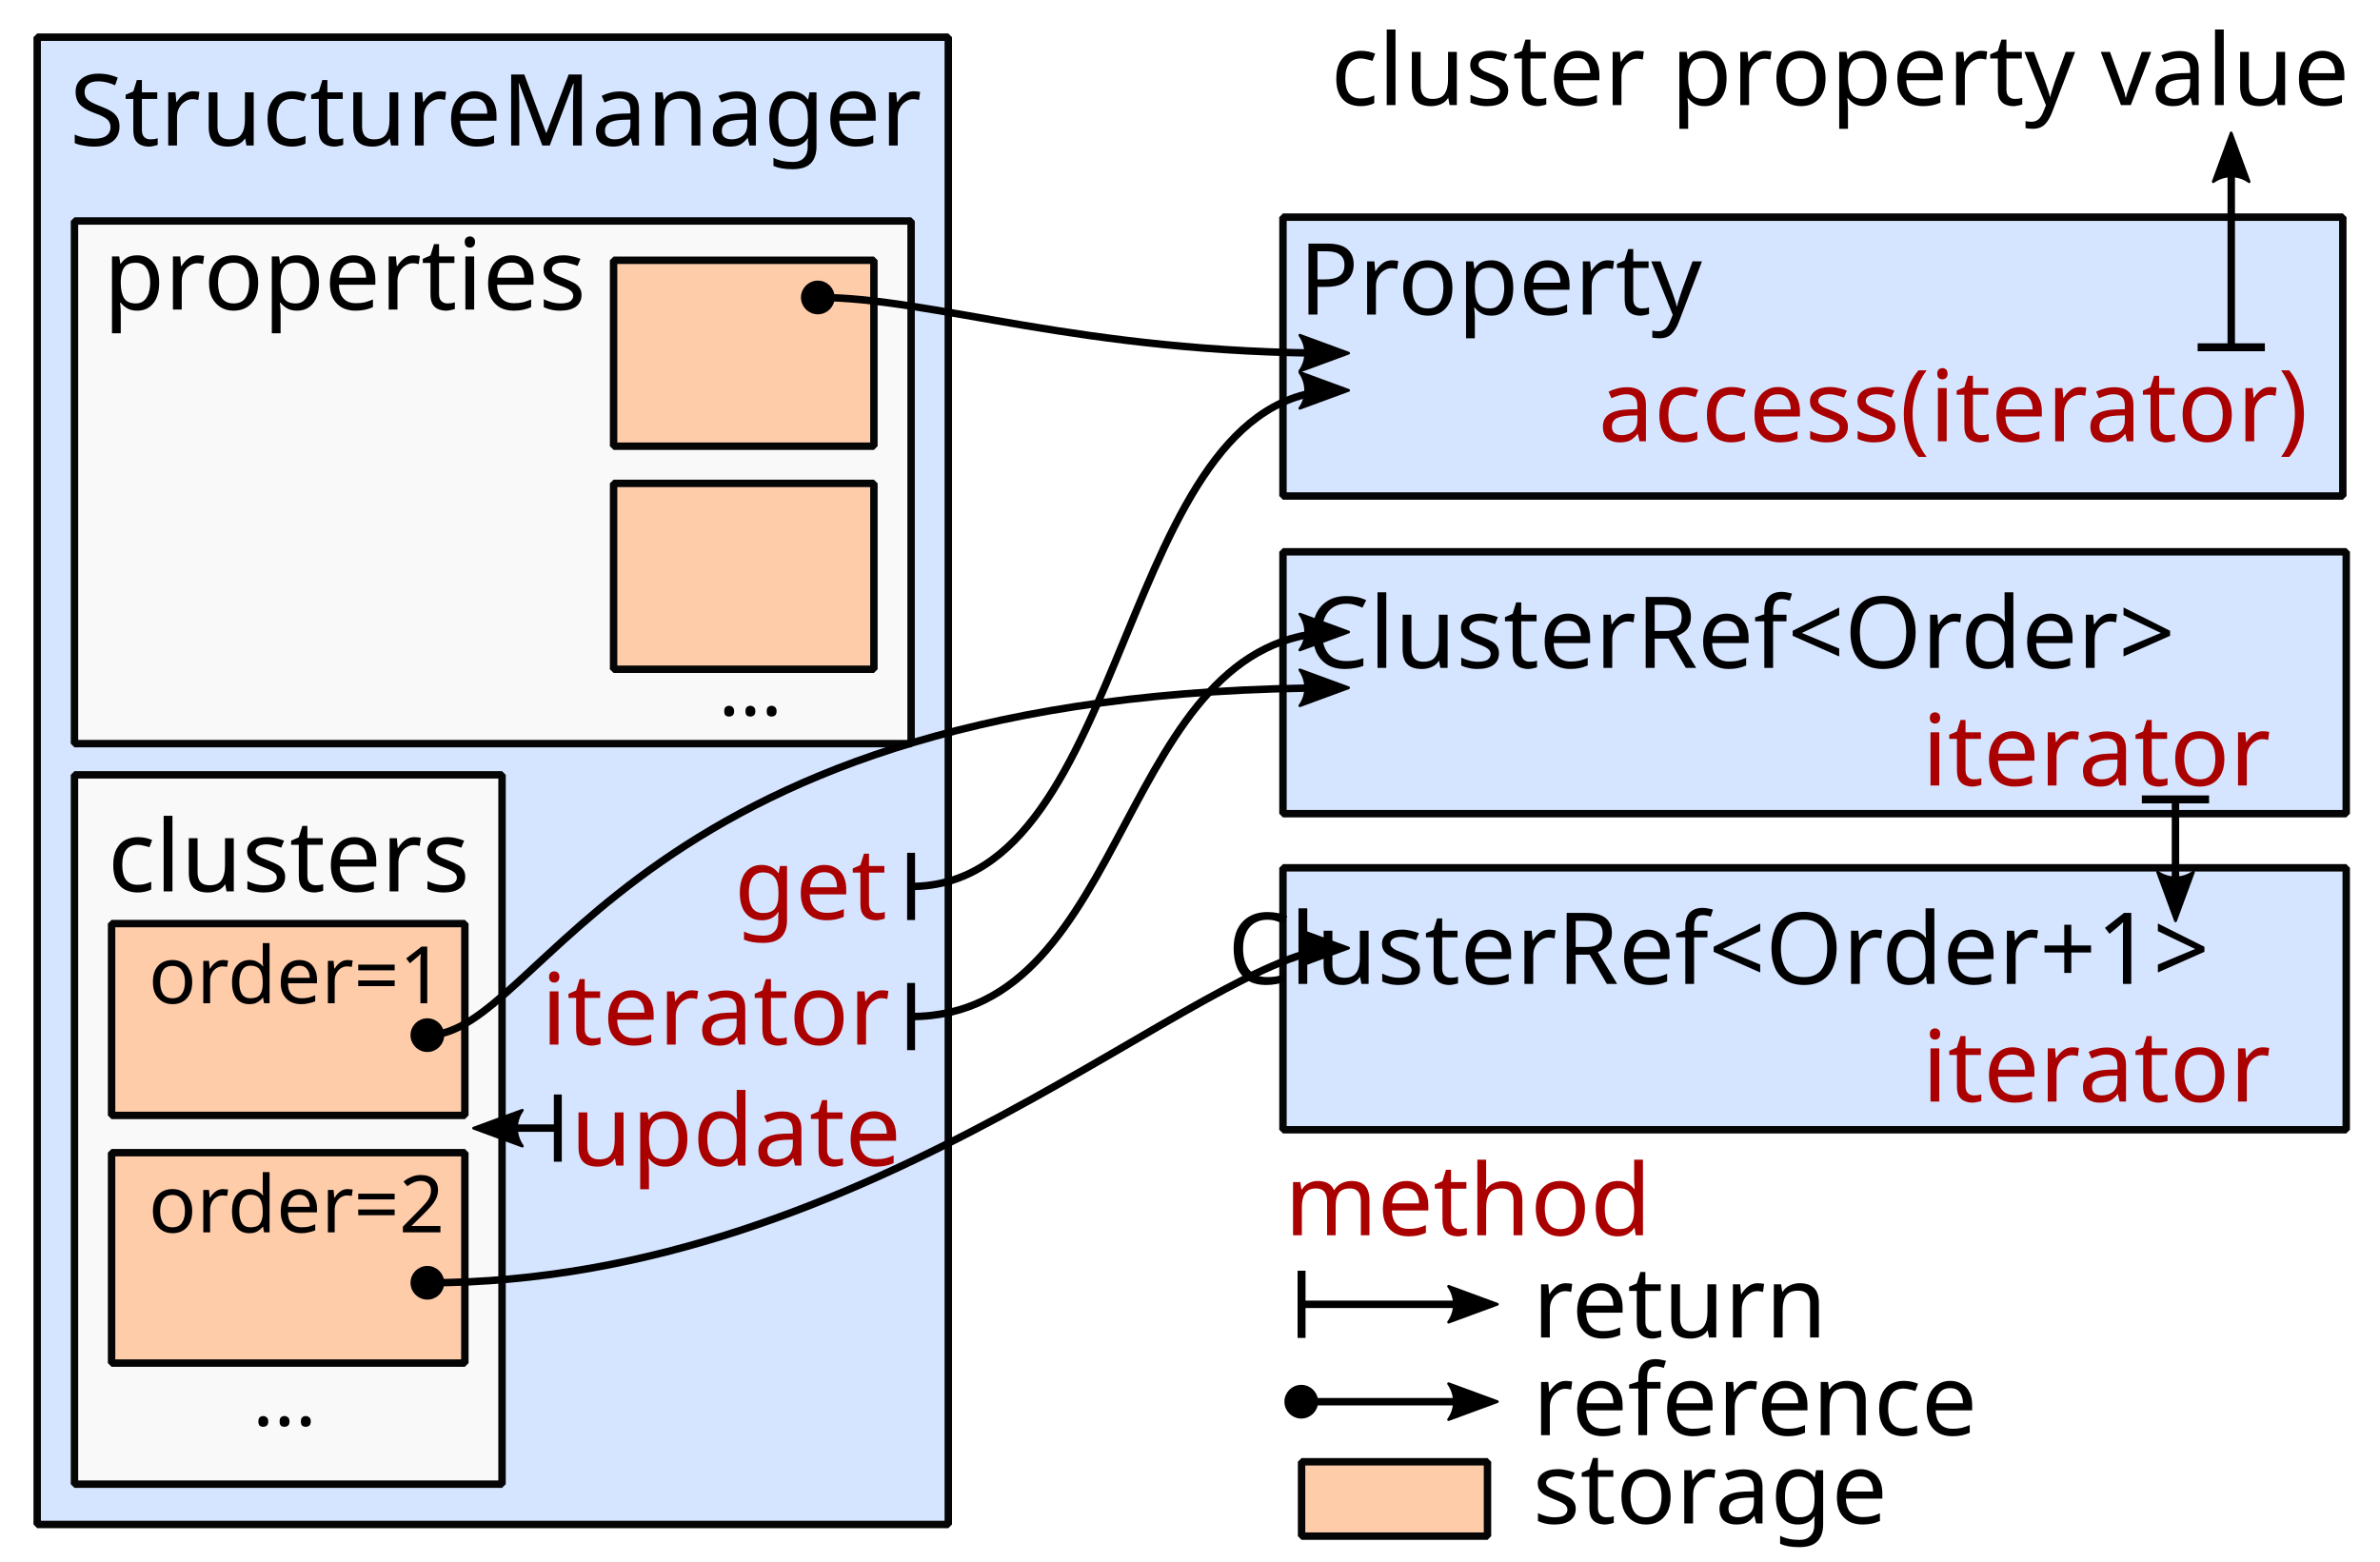
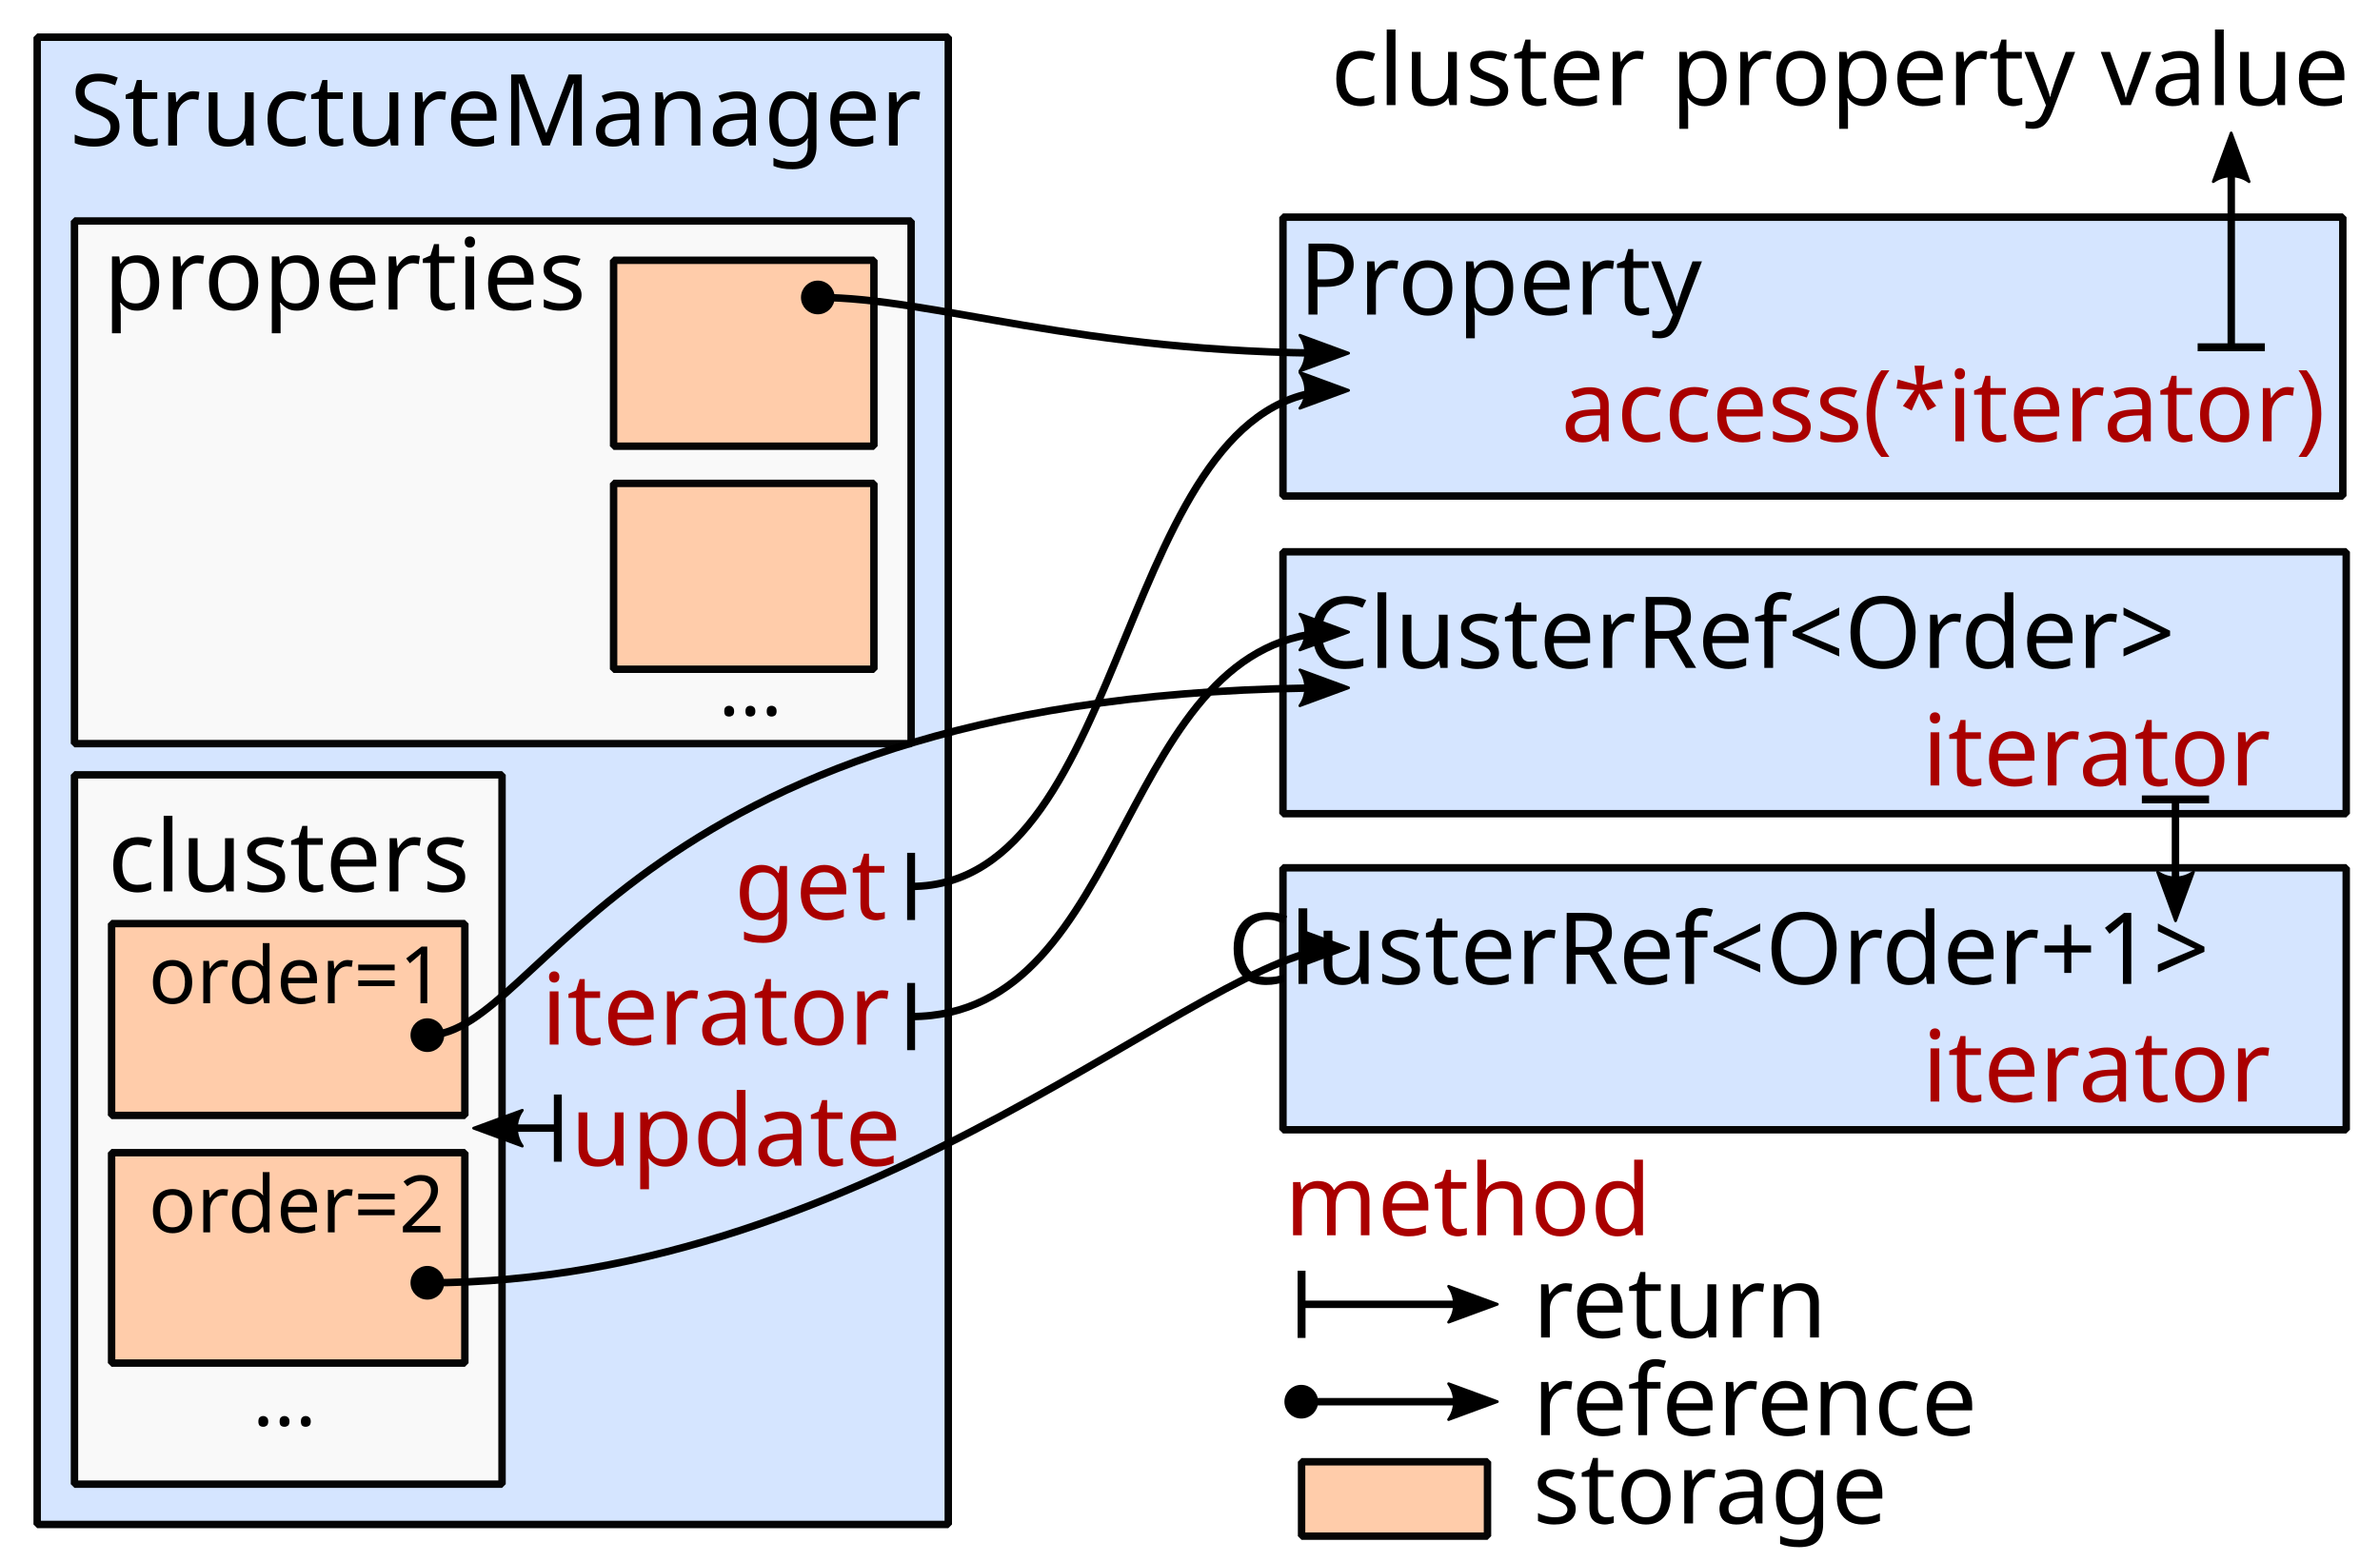
<svg xmlns="http://www.w3.org/2000/svg" width="640" height="420" viewBox="0 0 169.333 111.125" version="1.1" id="svg8">
  <defs id="defs2">
    <marker style="overflow:visible" id="marker14305" refX="0" refY="0" orient="auto">
      <path transform="scale(-0.6)" d="M 8.719,4.034 -2.207,0.016 8.719,-4.002 c -1.745,2.372 -1.735,5.617 -6e-7,8.035 z" style="fill:#000000;fill-opacity:1;fill-rule:evenodd;stroke:#000000;stroke-width:0.625;stroke-linejoin:round;stroke-opacity:1" id="path14303" />
    </marker>
    <marker style="overflow:visible" id="marker14229" refX="0" refY="0" orient="auto">
      <path transform="matrix(0.4,0,0,0.4,2.96,0.4)" style="fill:#000000;fill-opacity:1;fill-rule:evenodd;stroke:#000000;stroke-width:1pt;stroke-opacity:1" d="m -2.5,-1 c 0,2.76 -2.24,5 -5,5 -2.76,0 -5,-2.24 -5,-5 0,-2.76 2.24,-5 5,-5 2.76,0 5,2.24 5,5 z" id="path14227" />
    </marker>
    <marker style="overflow:visible" id="marker11778" refX="0" refY="0" orient="auto">
      <path transform="scale(-0.6)" d="M 8.719,4.034 -2.207,0.016 8.719,-4.002 c -1.745,2.372 -1.735,5.617 -6e-7,8.035 z" style="fill:#000000;fill-opacity:1;fill-rule:evenodd;stroke:#000000;stroke-width:0.625;stroke-linejoin:round;stroke-opacity:1" id="path11776" />
    </marker>
    <marker style="overflow:visible" id="marker11714" refX="0" refY="0" orient="auto">
      <path transform="scale(0.8)" style="fill:none;fill-opacity:0.75;fill-rule:evenodd;stroke:#000000;stroke-width:1pt;stroke-opacity:1" d="M 0,5.65 V -5.65" id="path11712" />
    </marker>
    <marker orient="auto" refY="0" refX="0" id="StopL" style="overflow:visible">
      <path id="path1249" d="M 0,5.65 V -5.65" style="fill:none;fill-opacity:0.75;fill-rule:evenodd;stroke:#000000;stroke-width:1pt;stroke-opacity:1" transform="scale(0.8)" />
    </marker>
    <marker orient="auto" refY="0" refX="0" id="DotM" style="overflow:visible">
      <path id="path1144" d="m -2.5,-1 c 0,2.76 -2.24,5 -5,5 -2.76,0 -5,-2.24 -5,-5 0,-2.76 2.24,-5 5,-5 2.76,0 5,2.24 5,5 z" style="fill:#000000;fill-opacity:1;fill-rule:evenodd;stroke:#000000;stroke-width:1pt;stroke-opacity:1" transform="matrix(0.4,0,0,0.4,2.96,0.4)" />
    </marker>
    <marker orient="auto" refY="0" refX="0" id="Arrow2Mend" style="overflow:visible">
      <path id="path1107" style="fill:#000000;fill-opacity:1;fill-rule:evenodd;stroke:#000000;stroke-width:0.625;stroke-linejoin:round;stroke-opacity:1" d="M 8.719,4.034 -2.207,0.016 8.719,-4.002 c -1.745,2.372 -1.735,5.617 -6e-7,8.035 z" transform="scale(-0.6)" />
    </marker>
    <marker orient="auto" refY="0" refX="0" id="Arrow2Mend-3" style="overflow:visible">
      <path id="path1107-7" style="fill:#000000;fill-opacity:1;fill-rule:evenodd;stroke:#000000;stroke-width:0.625;stroke-linejoin:round;stroke-opacity:1" d="M 8.719,4.034 -2.207,0.016 8.719,-4.002 c -1.745,2.372 -1.735,5.617 -6e-7,8.035 z" transform="scale(-0.6)" />
    </marker>
    <marker orient="auto" refY="0" refX="0" id="DotM-3" style="overflow:visible">
      <path id="path1144-8" d="m -2.5,-1 c 0,2.76 -2.24,5 -5,5 -2.76,0 -5,-2.24 -5,-5 0,-2.76 2.24,-5 5,-5 2.76,0 5,2.24 5,5 z" style="fill:#000000;fill-opacity:1;fill-rule:evenodd;stroke:#000000;stroke-width:1pt;stroke-opacity:1" transform="matrix(0.4,0,0,0.4,2.96,0.4)" />
    </marker>
    <marker orient="auto" refY="0" refX="0" id="Arrow2Mend-3-0" style="overflow:visible">
      <path id="path1107-7-9" style="fill:#000000;fill-opacity:1;fill-rule:evenodd;stroke:#000000;stroke-width:0.625;stroke-linejoin:round;stroke-opacity:1" d="M 8.719,4.034 -2.207,0.016 8.719,-4.002 c -1.745,2.372 -1.735,5.617 -6e-7,8.035 z" transform="scale(-0.6)" />
    </marker>
    <marker orient="auto" refY="0" refX="0" id="StopL-9" style="overflow:visible">
      <path id="path1249-9" d="M 0,5.65 V -5.65" style="fill:none;fill-opacity:0.75;fill-rule:evenodd;stroke:#000000;stroke-width:1pt;stroke-opacity:1" transform="scale(0.8)" />
    </marker>
    <marker orient="auto" refY="0" refX="0" id="Arrow2Mend-32" style="overflow:visible">
      <path id="path1107-4" style="fill:#000000;fill-opacity:1;fill-rule:evenodd;stroke:#000000;stroke-width:0.625;stroke-linejoin:round;stroke-opacity:1" d="M 8.719,4.034 -2.207,0.016 8.719,-4.002 c -1.745,2.372 -1.735,5.617 -6e-7,8.035 z" transform="scale(-0.6)" />
    </marker>
    <marker orient="auto" refY="0" refX="0" id="StopL-5" style="overflow:visible">
      <path id="path1249-1" d="M 0,5.65 V -5.65" style="fill:none;fill-opacity:0.75;fill-rule:evenodd;stroke:#000000;stroke-width:1pt;stroke-opacity:1" transform="scale(0.8)" />
    </marker>
    <marker orient="auto" refY="0" refX="0" id="Arrow2Mend-7" style="overflow:visible">
      <path id="path1107-41" style="fill:#000000;fill-opacity:1;fill-rule:evenodd;stroke:#000000;stroke-width:0.625;stroke-linejoin:round;stroke-opacity:1" d="M 8.719,4.034 -2.207,0.016 8.719,-4.002 c -1.745,2.372 -1.735,5.617 -6e-7,8.035 z" transform="scale(-0.6)" />
    </marker>
    <marker orient="auto" refY="0" refX="0" id="StopL-7" style="overflow:visible">
      <path id="path1249-0" d="M 0,5.65 V -5.65" style="fill:none;fill-opacity:0.75;fill-rule:evenodd;stroke:#000000;stroke-width:1pt;stroke-opacity:1" transform="scale(0.8)" />
    </marker>
    <marker orient="auto" refY="0" refX="0" id="Arrow2Mend-4" style="overflow:visible">
      <path id="path1107-0" style="fill:#000000;fill-opacity:1;fill-rule:evenodd;stroke:#000000;stroke-width:0.625;stroke-linejoin:round;stroke-opacity:1" d="M 8.719,4.034 -2.207,0.016 8.719,-4.002 c -1.745,2.372 -1.735,5.617 -6e-7,8.035 z" transform="scale(-0.6)" />
    </marker>
    <marker orient="auto" refY="0" refX="0" id="DotM-3-5" style="overflow:visible">
      <path id="path1144-8-1" d="m -2.5,-1 c 0,2.76 -2.24,5 -5,5 -2.76,0 -5,-2.24 -5,-5 0,-2.76 2.24,-5 5,-5 2.76,0 5,2.24 5,5 z" style="fill:#000000;fill-opacity:1;fill-rule:evenodd;stroke:#000000;stroke-width:1pt;stroke-opacity:1" transform="matrix(0.4,0,0,0.4,2.96,0.4)" />
    </marker>
    <marker orient="auto" refY="0" refX="0" id="Arrow2Mend-3-0-6" style="overflow:visible">
      <path id="path1107-7-9-6" style="fill:#000000;fill-opacity:1;fill-rule:evenodd;stroke:#000000;stroke-width:0.625;stroke-linejoin:round;stroke-opacity:1" d="M 8.719,4.034 -2.207,0.016 8.719,-4.002 c -1.745,2.372 -1.735,5.617 -6e-7,8.035 z" transform="scale(-0.6)" />
    </marker>
    <marker orient="auto" refY="0" refX="0" id="StopL-7-9" style="overflow:visible">
      <path id="path1249-0-6" d="M 0,5.65 V -5.65" style="fill:none;fill-opacity:0.75;fill-rule:evenodd;stroke:#000000;stroke-width:1pt;stroke-opacity:1" transform="scale(0.8)" />
    </marker>
    <marker orient="auto" refY="0" refX="0" id="Arrow2Mend-4-4" style="overflow:visible">
      <path id="path1107-0-8" style="fill:#000000;fill-opacity:1;fill-rule:evenodd;stroke:#000000;stroke-width:0.625;stroke-linejoin:round;stroke-opacity:1" d="M 8.719,4.034 -2.207,0.016 8.719,-4.002 c -1.745,2.372 -1.735,5.617 -6e-7,8.035 z" transform="scale(-0.6)" />
    </marker>
  </defs>
  <g id="layer1" transform="translate(0,-185.875)">
    <rect style="opacity:1;fill:#d5e5ff;fill-opacity:1;stroke:#050505;stroke-width:0.529;stroke-linecap:round;stroke-linejoin:bevel;stroke-miterlimit:4;stroke-dasharray:none;stroke-dashoffset:0;stroke-opacity:1" id="rect815" width="64.823" height="105.833" x="2.646" y="188.521" />
    <text xml:space="preserve" style="font-style:normal;font-weight:normal;font-size:14.158px;line-height:125%;font-family:Sans;letter-spacing:0px;word-spacing:0px;fill:#000000;fill-opacity:1;stroke:none;stroke-width:0.265px;stroke-linecap:butt;stroke-linejoin:miter;stroke-opacity:1" x="4.962" y="196.1" id="text821" transform="scale(0.9993537,1.000647)">
      <tspan id="tspan819" x="4.962" y="196.1" style="font-style:normal;font-variant:normal;font-weight:normal;font-stretch:normal;font-size:7.056px;font-family:Ubuntu;-inkscape-font-specification:Ubuntu;stroke-width:0.265px">StructureManager</tspan>
    </text>
    <rect style="opacity:1;fill:#f9f9f9;fill-opacity:1;stroke:#050505;stroke-width:0.529;stroke-linecap:round;stroke-linejoin:bevel;stroke-miterlimit:4;stroke-dasharray:none;stroke-dashoffset:0;stroke-opacity:1" id="rect823" width="59.524" height="37.19" x="5.299" y="201.602" />
    <text xml:space="preserve" style="font-style:normal;font-weight:normal;font-size:14.158px;line-height:125%;font-family:Sans;letter-spacing:0px;word-spacing:0px;fill:#000000;fill-opacity:1;stroke:none;stroke-width:0.265px;stroke-linecap:butt;stroke-linejoin:miter;stroke-opacity:1" x="7.377" y="207.768" id="text821-6" transform="scale(0.9993537,1.000647)">
      <tspan id="tspan819-0" x="7.377" y="207.768" style="font-style:normal;font-variant:normal;font-weight:normal;font-stretch:normal;font-size:7.056px;font-family:Ubuntu;-inkscape-font-specification:Ubuntu;stroke-width:0.265px">properties</tspan>
    </text>
    <rect style="opacity:1;fill:#d5e5ff;fill-opacity:1;stroke:#050505;stroke-width:0.529;stroke-linecap:round;stroke-linejoin:bevel;stroke-miterlimit:4;stroke-dasharray:none;stroke-dashoffset:0;stroke-opacity:1" id="rect815-4" width="75.406" height="19.844" x="91.281" y="201.327" />
    <text xml:space="preserve" style="font-style:normal;font-weight:normal;font-size:14.158px;line-height:125%;font-family:Sans;text-align:center;letter-spacing:0px;word-spacing:0px;text-anchor:middle;fill:#000000;fill-opacity:1;stroke:none;stroke-width:0.265px;stroke-linecap:butt;stroke-linejoin:miter;stroke-opacity:1" x="116.013" y="208.124" id="text821-67" transform="scale(0.9993537,1.000647)">
      <tspan id="tspan819-6" x="116.013" y="208.124" style="font-style:normal;font-variant:normal;font-weight:normal;font-stretch:normal;font-size:7.056px;font-family:Ubuntu;-inkscape-font-specification:Ubuntu;text-align:center;text-anchor:middle;stroke-width:0.265px">Property</tspan>
    </text>
    <text xml:space="preserve" style="font-style:normal;font-weight:normal;font-size:14.158px;line-height:125%;font-family:Sans;letter-spacing:0px;word-spacing:0px;fill:#aa0000;fill-opacity:1;stroke:none;stroke-width:0.265px;stroke-linecap:butt;stroke-linejoin:miter;stroke-opacity:1" x="52.282" y="251.123" id="text821-6-0" transform="scale(0.9993537,1.000647)">
      <tspan id="tspan819-0-9" x="52.282" y="251.123" style="font-style:normal;font-variant:normal;font-weight:normal;font-stretch:normal;font-size:7.056px;font-family:Ubuntu;-inkscape-font-specification:Ubuntu;fill:#aa0000;stroke-width:0.265px">get</tspan>
    </text>
    <text xml:space="preserve" style="font-style:normal;font-weight:normal;font-size:14.158px;line-height:125%;font-family:Sans;letter-spacing:0px;word-spacing:0px;fill:#aa0000;fill-opacity:1;stroke:none;stroke-width:0.265px;stroke-linecap:butt;stroke-linejoin:miter;stroke-opacity:1" x="40.624" y="268.64" id="text821-6-0-7" transform="scale(0.9993537,1.000647)">
      <tspan id="tspan819-0-9-5" x="40.624" y="268.64" style="font-style:normal;font-variant:normal;font-weight:normal;font-stretch:normal;font-size:7.056px;font-family:Ubuntu;-inkscape-font-specification:Ubuntu;fill:#aa0000;stroke-width:0.265px">update</tspan>
    </text>
    <text xml:space="preserve" style="font-style:normal;font-weight:normal;font-size:14.158px;line-height:125%;font-family:Sans;letter-spacing:0px;word-spacing:0px;fill:#aa0000;fill-opacity:1;stroke:none;stroke-width:0.265px;stroke-linecap:butt;stroke-linejoin:miter;stroke-opacity:1" x="38.544" y="260.035" id="text821-6-0-7-9" transform="scale(0.9993537,1.000647)">
      <tspan id="tspan819-0-9-5-7" x="38.544" y="260.035" style="font-style:normal;font-variant:normal;font-weight:normal;font-stretch:normal;font-size:7.056px;font-family:Ubuntu;-inkscape-font-specification:Ubuntu;fill:#aa0000;stroke-width:0.265px">iterator</tspan>
    </text>
    <rect style="opacity:1;fill:#d5e5ff;fill-opacity:1;stroke:#050505;stroke-width:0.529;stroke-linecap:round;stroke-linejoin:bevel;stroke-miterlimit:4;stroke-dasharray:none;stroke-dashoffset:0;stroke-opacity:1" id="rect815-4-8" width="75.649" height="18.637" x="91.281" y="225.139" />
    <text xml:space="preserve" style="font-style:normal;font-weight:normal;font-size:14.158px;line-height:125%;font-family:Sans;text-align:center;letter-spacing:0px;word-spacing:0px;text-anchor:middle;fill:#000000;fill-opacity:1;stroke:none;stroke-width:0.265px;stroke-linecap:butt;stroke-linejoin:miter;stroke-opacity:1" x="133.138" y="233.249" id="text821-67-5" transform="scale(0.9993537,1.000647)">
      <tspan id="tspan819-6-3" x="133.138" y="233.249" style="font-style:normal;font-variant:normal;font-weight:normal;font-stretch:normal;font-size:7.056px;font-family:Ubuntu;-inkscape-font-specification:Ubuntu;text-align:center;text-anchor:middle;stroke-width:0.265px">ClusterRef&lt;Order&gt;</tspan>
    </text>
    <rect style="opacity:1;fill:#f9f9f9;fill-opacity:1;stroke:#050505;stroke-width:0.529;stroke-linecap:round;stroke-linejoin:bevel;stroke-miterlimit:4;stroke-dasharray:none;stroke-dashoffset:0;stroke-opacity:1" id="rect939" width="30.42" height="50.472" x="5.299" y="241.014" />
    <text xml:space="preserve" style="font-style:normal;font-weight:normal;font-size:14.158px;line-height:125%;font-family:Sans;letter-spacing:0px;word-spacing:0px;fill:#000000;fill-opacity:1;stroke:none;stroke-width:0.265px;stroke-linecap:butt;stroke-linejoin:miter;stroke-opacity:1" x="7.672" y="249.143" id="text821-6-3" transform="scale(0.9993537,1.000647)">
      <tspan id="tspan819-0-8" x="7.672" y="249.143" style="font-style:normal;font-variant:normal;font-weight:normal;font-stretch:normal;font-size:7.056px;font-family:Ubuntu;-inkscape-font-specification:Ubuntu;stroke-width:0.265px">clusters</tspan>
    </text>
    <text xml:space="preserve" style="font-style:normal;font-weight:normal;font-size:14.158px;line-height:125%;font-family:Sans;letter-spacing:0px;word-spacing:0px;fill:#aa0000;fill-opacity:1;stroke:none;stroke-width:0.265px;stroke-linecap:butt;stroke-linejoin:miter;stroke-opacity:1" x="136.848" y="241.615" id="text821-6-0-7-9-3" transform="scale(0.9993537,1.000647)">
      <tspan id="tspan819-0-9-5-7-7" x="136.848" y="241.615" style="font-style:normal;font-variant:normal;font-weight:normal;font-stretch:normal;font-size:7.056px;font-family:Ubuntu;-inkscape-font-specification:Ubuntu;fill:#aa0000;fill-opacity:1;stroke-width:0.265px">iterator</tspan>
    </text>
    <rect style="opacity:1;fill:#ffccaa;fill-opacity:1;stroke:#050505;stroke-width:0.529;stroke-linecap:round;stroke-linejoin:bevel;stroke-miterlimit:4;stroke-dasharray:none;stroke-dashoffset:0;stroke-opacity:1" id="rect1059" width="18.521" height="13.229" x="43.656" y="204.396" />
    <path style="fill:none;fill-rule:evenodd;stroke:#000000;stroke-width:0.529;stroke-linecap:butt;stroke-linejoin:miter;stroke-miterlimit:4;stroke-dasharray:none;stroke-opacity:1;marker-start:url(#StopL);marker-end:url(#Arrow2Mend)" d="M 92.604,278.689 H 105.833" id="path1078" />
    <path style="fill:none;fill-rule:evenodd;stroke:#000000;stroke-width:0.529;stroke-linecap:butt;stroke-linejoin:miter;stroke-miterlimit:4;stroke-dasharray:none;stroke-opacity:1;marker-start:url(#DotM);marker-end:url(#Arrow2Mend-3)" d="M 92.604,285.619 H 105.833" id="path1078-1" />
    <path style="fill:none;fill-rule:evenodd;stroke:#000000;stroke-width:0.529;stroke-linecap:butt;stroke-linejoin:miter;stroke-miterlimit:4;stroke-dasharray:none;stroke-opacity:1;marker-start:url(#StopL-9);marker-end:url(#Arrow2Mend-32)" d="m 64.823,248.952 c 15.875,0 14.552,-35.295 30.427,-35.295" id="path1078-3" />
    <rect style="opacity:1;fill:#ffccaa;fill-opacity:1;stroke:#050505;stroke-width:0.529;stroke-linecap:round;stroke-linejoin:bevel;stroke-miterlimit:4;stroke-dasharray:none;stroke-dashoffset:0;stroke-opacity:1" id="rect11523" width="25.135" height="13.652" x="7.938" y="251.597" />
    <text xml:space="preserve" style="font-style:normal;font-weight:normal;font-size:14.158px;line-height:125%;font-family:Sans;letter-spacing:0px;word-spacing:0px;fill:#000000;fill-opacity:1;stroke:none;stroke-width:0.265px;stroke-linecap:butt;stroke-linejoin:miter;stroke-opacity:1" x="10.574" y="257.102" id="text821-6-3-7" transform="scale(0.9993537,1.000647)">
      <tspan id="tspan819-0-8-1" x="10.574" y="257.102" style="font-style:normal;font-variant:normal;font-weight:normal;font-stretch:normal;font-size:5.644px;font-family:Ubuntu;-inkscape-font-specification:Ubuntu;stroke-width:0.265px">order=1</tspan>
    </text>
    <rect y="267.896" x="7.938" height="14.975" width="25.135" id="rect11543" style="opacity:1;fill:#ffccaa;fill-opacity:1;stroke:#050505;stroke-width:0.529;stroke-linecap:round;stroke-linejoin:bevel;stroke-miterlimit:4;stroke-dasharray:none;stroke-dashoffset:0;stroke-opacity:1" />
    <text transform="scale(0.9993537,1.000647)" id="text11547" y="273.39" x="10.574" style="font-style:normal;font-weight:normal;font-size:14.158px;line-height:125%;font-family:Sans;letter-spacing:0px;word-spacing:0px;fill:#000000;fill-opacity:1;stroke:none;stroke-width:0.265px;stroke-linecap:butt;stroke-linejoin:miter;stroke-opacity:1" xml:space="preserve">
      <tspan style="font-style:normal;font-variant:normal;font-weight:normal;font-stretch:normal;font-size:5.644px;font-family:Ubuntu;-inkscape-font-specification:Ubuntu;stroke-width:0.265px" y="273.39" x="10.574" id="tspan11545">order=2</tspan>
    </text>
    <rect y="247.629" x="91.281" height="18.637" width="75.649" id="rect11645" style="opacity:1;fill:#d5e5ff;fill-opacity:1;stroke:#050505;stroke-width:0.529;stroke-linecap:round;stroke-linejoin:bevel;stroke-miterlimit:4;stroke-dasharray:none;stroke-dashoffset:0;stroke-opacity:1" />
    <text transform="scale(0.9993537,1.000647)" id="text11653" y="264.091" x="136.848" style="font-style:normal;font-weight:normal;font-size:14.158px;line-height:125%;font-family:Sans;letter-spacing:0px;word-spacing:0px;fill:#aa0000;fill-opacity:1;stroke:none;stroke-width:0.265px;stroke-linecap:butt;stroke-linejoin:miter;stroke-opacity:1" xml:space="preserve">
      <tspan style="font-style:normal;font-variant:normal;font-weight:normal;font-stretch:normal;font-size:7.056px;font-family:Ubuntu;-inkscape-font-specification:Ubuntu;fill:#aa0000;fill-opacity:1;stroke-width:0.265px" y="264.091" x="136.848" id="tspan11651">iterator</tspan>
    </text>
-     <text xml:space="preserve" style="font-style:normal;font-weight:normal;font-size:14.158px;line-height:125%;font-family:Sans;letter-spacing:0px;word-spacing:0px;fill:#aa0000;fill-opacity:1;stroke:none;stroke-width:0.265px;stroke-linecap:butt;stroke-linejoin:miter;stroke-opacity:1" x="113.788" y="217.137" id="text821-6-0-7-9-3-2" transform="scale(0.9993537,1.000647)">
-       <tspan id="tspan819-0-9-5-7-7-2" x="113.788" y="217.137" style="font-style:normal;font-variant:normal;font-weight:normal;font-stretch:normal;font-size:7.056px;font-family:Ubuntu;-inkscape-font-specification:Ubuntu;fill:#aa0000;fill-opacity:1;stroke-width:0.265px">access(iterator)</tspan>
+     <text xml:space="preserve" style="font-style:normal;font-weight:normal;font-size:14.158px;line-height:125%;font-family:Sans;letter-spacing:0px;word-spacing:0px;fill:#aa0000;fill-opacity:1;stroke:none;stroke-width:0.265px;stroke-linecap:butt;stroke-linejoin:miter;stroke-opacity:1" x="111.141" y="217.137" id="text821-6-0-7-9-3-2" transform="scale(0.9993537,1.000647)">
+       <tspan id="tspan819-0-9-5-7-7-2" x="111.141" y="217.137" style="font-style:normal;font-variant:normal;font-weight:normal;font-stretch:normal;font-size:7.056px;font-family:Ubuntu;-inkscape-font-specification:Ubuntu;fill:#aa0000;fill-opacity:1;stroke-width:0.265px">access(*iterator)</tspan>
    </text>
    <path id="path11710" d="m 64.823,258.212 c 15.875,0 14.552,-27.358 30.427,-27.358" style="fill:none;fill-rule:evenodd;stroke:#000000;stroke-width:0.529;stroke-linecap:butt;stroke-linejoin:miter;stroke-miterlimit:4;stroke-dasharray:none;stroke-opacity:1;marker-start:url(#marker11714);marker-end:url(#marker11778)" />
    <text xml:space="preserve" style="font-style:normal;font-weight:normal;font-size:14.158px;line-height:125%;font-family:Sans;letter-spacing:0px;word-spacing:0px;fill:#aa0000;fill-opacity:1;stroke:none;stroke-width:0.265px;stroke-linecap:butt;stroke-linejoin:miter;stroke-opacity:1" x="91.466" y="273.598" id="text821-6-0-0" transform="scale(0.9993537,1.000647)">
      <tspan id="tspan819-0-9-2" x="91.466" y="273.598" style="font-style:normal;font-variant:normal;font-weight:normal;font-stretch:normal;font-size:7.056px;font-family:Ubuntu;-inkscape-font-specification:Ubuntu;fill:#aa0000;stroke-width:0.265px">method</tspan>
    </text>
    <text xml:space="preserve" style="font-style:normal;font-weight:normal;font-size:14.158px;line-height:125%;font-family:Sans;letter-spacing:0px;word-spacing:0px;fill:#000000;fill-opacity:1;stroke:none;stroke-width:0.265px;stroke-linecap:butt;stroke-linejoin:miter;stroke-opacity:1" x="109.12" y="280.869" id="text821-6-1" transform="scale(0.9993537,1.000647)">
      <tspan id="tspan819-0-7" x="109.12" y="280.869" style="font-style:normal;font-variant:normal;font-weight:normal;font-stretch:normal;font-size:7.056px;font-family:Ubuntu;-inkscape-font-specification:Ubuntu;stroke-width:0.265px">return</tspan>
    </text>
    <text transform="scale(0.9993537,1.000647)" id="text13682" y="287.814" x="109.12" style="font-style:normal;font-weight:normal;font-size:14.158px;line-height:125%;font-family:Sans;letter-spacing:0px;word-spacing:0px;fill:#000000;fill-opacity:1;stroke:none;stroke-width:0.265px;stroke-linecap:butt;stroke-linejoin:miter;stroke-opacity:1" xml:space="preserve">
      <tspan style="font-style:normal;font-variant:normal;font-weight:normal;font-stretch:normal;font-size:7.056px;font-family:Ubuntu;-inkscape-font-specification:Ubuntu;stroke-width:0.265px" y="287.814" x="109.12" id="tspan13680">reference</tspan>
    </text>
    <path style="fill:none;fill-rule:evenodd;stroke:#000000;stroke-width:0.529;stroke-linecap:butt;stroke-linejoin:miter;stroke-miterlimit:4;stroke-dasharray:none;stroke-opacity:1;marker-start:url(#DotM-3);marker-end:url(#Arrow2Mend-3-0)" d="m 30.427,259.535 c 8.202,0 14.552,-24.712 64.823,-24.712" id="path1078-1-7" />
    <path id="path14225" d="m 30.427,277.156 c 31.75,0 55.562,-23.812 64.823,-23.812" style="fill:none;fill-rule:evenodd;stroke:#000000;stroke-width:0.529;stroke-linecap:butt;stroke-linejoin:miter;stroke-miterlimit:4;stroke-dasharray:none;stroke-opacity:1;marker-start:url(#marker14229);marker-end:url(#marker14305)" />
    <path style="fill:none;fill-rule:evenodd;stroke:#000000;stroke-width:0.529;stroke-linecap:butt;stroke-linejoin:miter;stroke-miterlimit:4;stroke-dasharray:none;stroke-opacity:1;marker-start:url(#StopL-5);marker-end:url(#Arrow2Mend-7)" d="M 39.688,266.15 H 34.396" id="path1078-7" />
    <text xml:space="preserve" style="font-style:normal;font-weight:normal;font-size:14.158px;line-height:125%;font-family:Sans;letter-spacing:0px;word-spacing:0px;fill:#000000;fill-opacity:1;stroke:none;stroke-width:0.265px;stroke-linecap:butt;stroke-linejoin:miter;stroke-opacity:1" x="94.746" y="193.226" id="text821-6-11" transform="scale(0.9993537,1.000647)">
      <tspan id="tspan819-0-1" x="94.746" y="193.226" style="font-style:normal;font-variant:normal;font-weight:normal;font-stretch:normal;font-size:7.056px;font-family:Ubuntu;-inkscape-font-specification:Ubuntu;stroke-width:0.265px">cluster property value</tspan>
    </text>
    <path style="fill:none;fill-rule:evenodd;stroke:#000000;stroke-width:0.529;stroke-linecap:butt;stroke-linejoin:miter;stroke-miterlimit:4;stroke-dasharray:none;stroke-opacity:1;marker-start:url(#StopL-7);marker-end:url(#Arrow2Mend-4)" d="M 158.75,210.587 V 196.035" id="path1078-8" />
    <path style="fill:none;fill-rule:evenodd;stroke:#000000;stroke-width:0.529;stroke-linecap:butt;stroke-linejoin:miter;stroke-miterlimit:4;stroke-dasharray:none;stroke-opacity:1;marker-start:url(#DotM-3-5);marker-end:url(#Arrow2Mend-3-0-6)" d="m 58.208,207.042 c 8.202,0 18.521,3.969 37.042,3.969" id="path1078-1-7-2" />
    <rect style="opacity:1;fill:#ffccaa;fill-opacity:1;stroke:#050505;stroke-width:0.529;stroke-linecap:round;stroke-linejoin:bevel;stroke-miterlimit:4;stroke-dasharray:none;stroke-dashoffset:0;stroke-opacity:1" id="rect1059-1" width="13.229" height="5.292" x="92.604" y="289.893" />
    <text transform="scale(0.9993537,1.000647)" id="text22429" y="294.089" x="109.12" style="font-style:normal;font-weight:normal;font-size:14.158px;line-height:125%;font-family:Sans;letter-spacing:0px;word-spacing:0px;fill:#000000;fill-opacity:1;stroke:none;stroke-width:0.265px;stroke-linecap:butt;stroke-linejoin:miter;stroke-opacity:1" xml:space="preserve">
      <tspan style="font-style:normal;font-variant:normal;font-weight:normal;font-stretch:normal;font-size:7.056px;font-family:Ubuntu;-inkscape-font-specification:Ubuntu;stroke-width:0.265px" y="294.089" x="109.12" id="tspan22427">storage</tspan>
    </text>
    <path style="fill:none;fill-rule:evenodd;stroke:#000000;stroke-width:0.529;stroke-linecap:butt;stroke-linejoin:miter;stroke-miterlimit:4;stroke-dasharray:none;stroke-opacity:1;marker-start:url(#StopL-7-9);marker-end:url(#Arrow2Mend-4-4)" d="m 154.781,242.76 v 7.938" id="path1078-8-0" />
    <text transform="scale(0.9993537,1.000647)" id="text11649" y="255.724" x="131.55" style="font-style:normal;font-weight:normal;font-size:14.158px;line-height:125%;font-family:Sans;text-align:center;letter-spacing:0px;word-spacing:0px;text-anchor:middle;fill:#000000;fill-opacity:1;stroke:none;stroke-width:0.265px;stroke-linecap:butt;stroke-linejoin:miter;stroke-opacity:1" xml:space="preserve">
      <tspan style="font-style:normal;font-variant:normal;font-weight:normal;font-stretch:normal;font-size:7.056px;font-family:Ubuntu;-inkscape-font-specification:Ubuntu;text-align:center;text-anchor:middle;stroke-width:0.265px" y="255.724" x="131.55" id="tspan11647">ClusterRef&lt;Order+1&gt;</tspan>
    </text>
    <text xml:space="preserve" style="font-style:normal;font-weight:normal;font-size:14.158px;line-height:125%;font-family:Sans;letter-spacing:0px;word-spacing:0px;fill:#000000;fill-opacity:1;stroke:none;stroke-width:0.265px;stroke-linecap:butt;stroke-linejoin:miter;stroke-opacity:1" x="17.987" y="287.139" id="text23316" transform="scale(0.9993537,1.000647)">
      <tspan id="tspan23314" x="17.987" y="287.139" style="font-style:normal;font-variant:normal;font-weight:normal;font-stretch:normal;font-size:5.644px;font-family:Ubuntu;-inkscape-font-specification:Ubuntu;stroke-width:0.265px">...</tspan>
    </text>
    <text xml:space="preserve" style="font-style:normal;font-weight:normal;font-size:14.158px;line-height:125%;font-family:Sans;letter-spacing:0px;word-spacing:0px;fill:#000000;fill-opacity:1;stroke:none;stroke-width:0.265px;stroke-linecap:butt;stroke-linejoin:miter;stroke-opacity:1" x="51.157" y="236.636" id="text23316-8" transform="scale(0.9993537,1.000647)">
      <tspan id="tspan23314-1" x="51.157" y="236.636" style="font-style:normal;font-variant:normal;font-weight:normal;font-stretch:normal;font-size:5.644px;font-family:Ubuntu;-inkscape-font-specification:Ubuntu;stroke-width:0.265px">...</tspan>
    </text>
    <rect y="220.271" x="43.656" height="13.229" width="18.521" id="rect23624" style="opacity:1;fill:#ffccaa;fill-opacity:1;stroke:#050505;stroke-width:0.529;stroke-linecap:round;stroke-linejoin:bevel;stroke-miterlimit:4;stroke-dasharray:none;stroke-dashoffset:0;stroke-opacity:1" />
  </g>
</svg>
